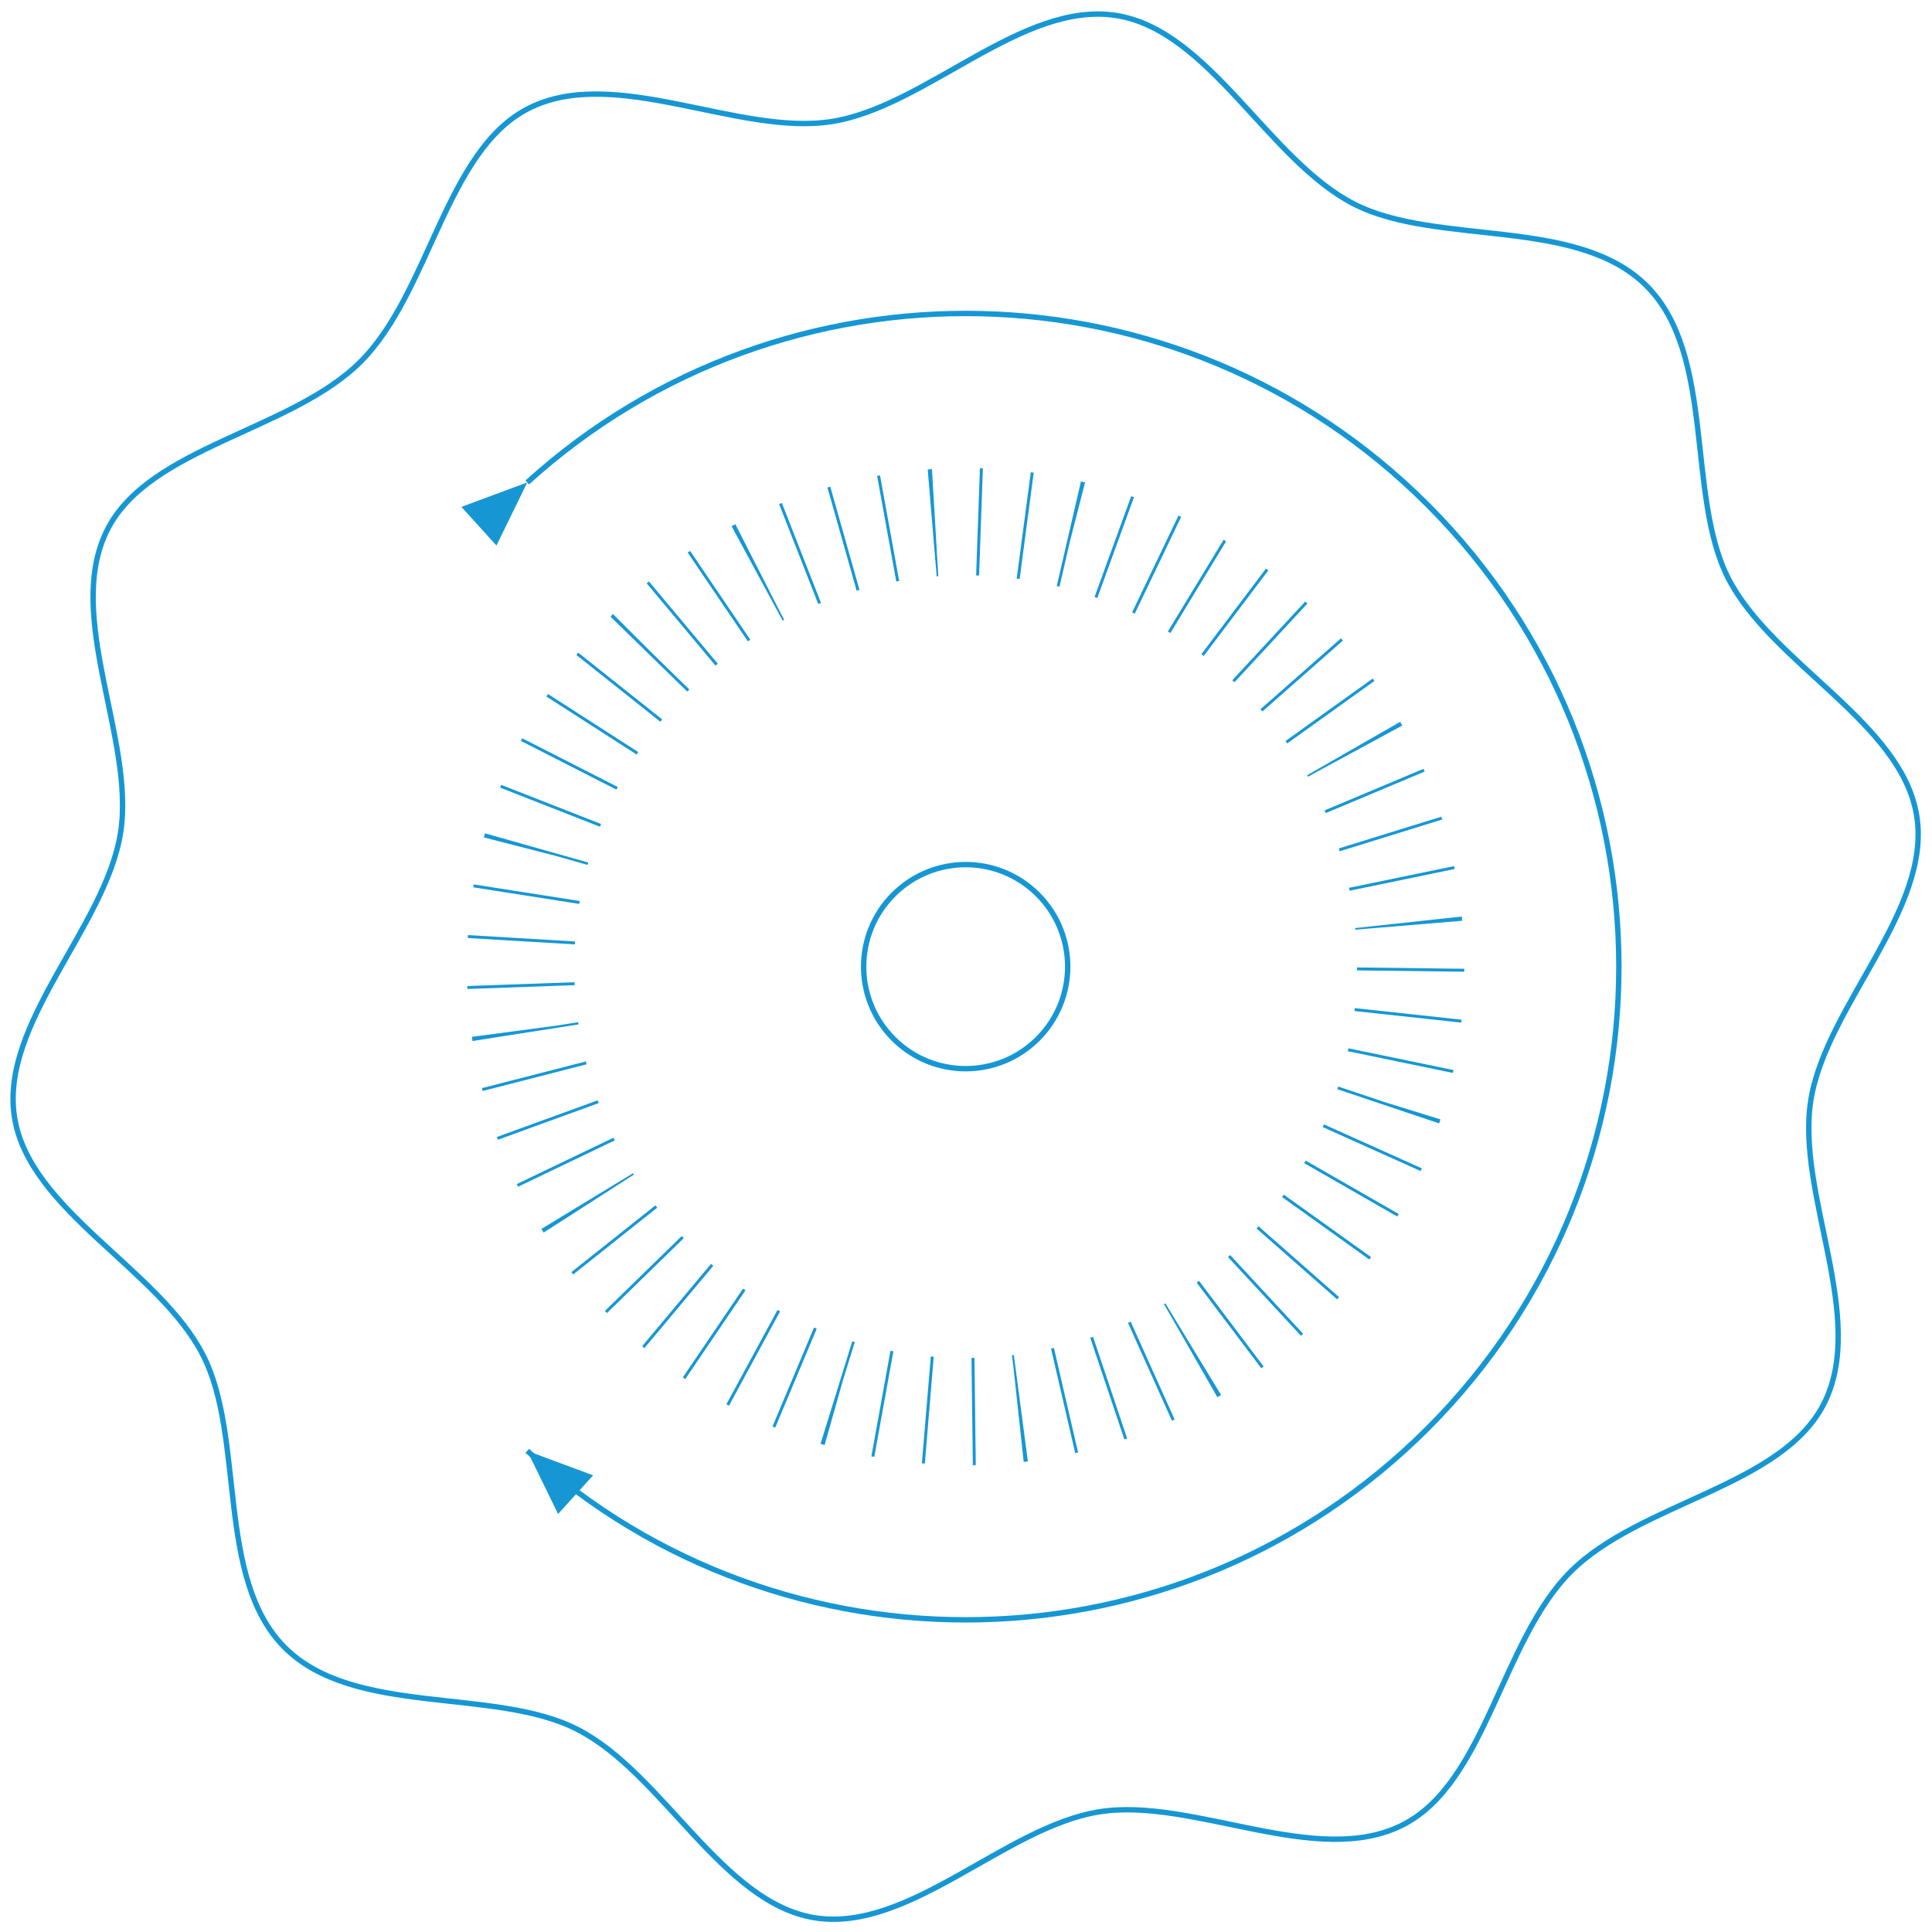
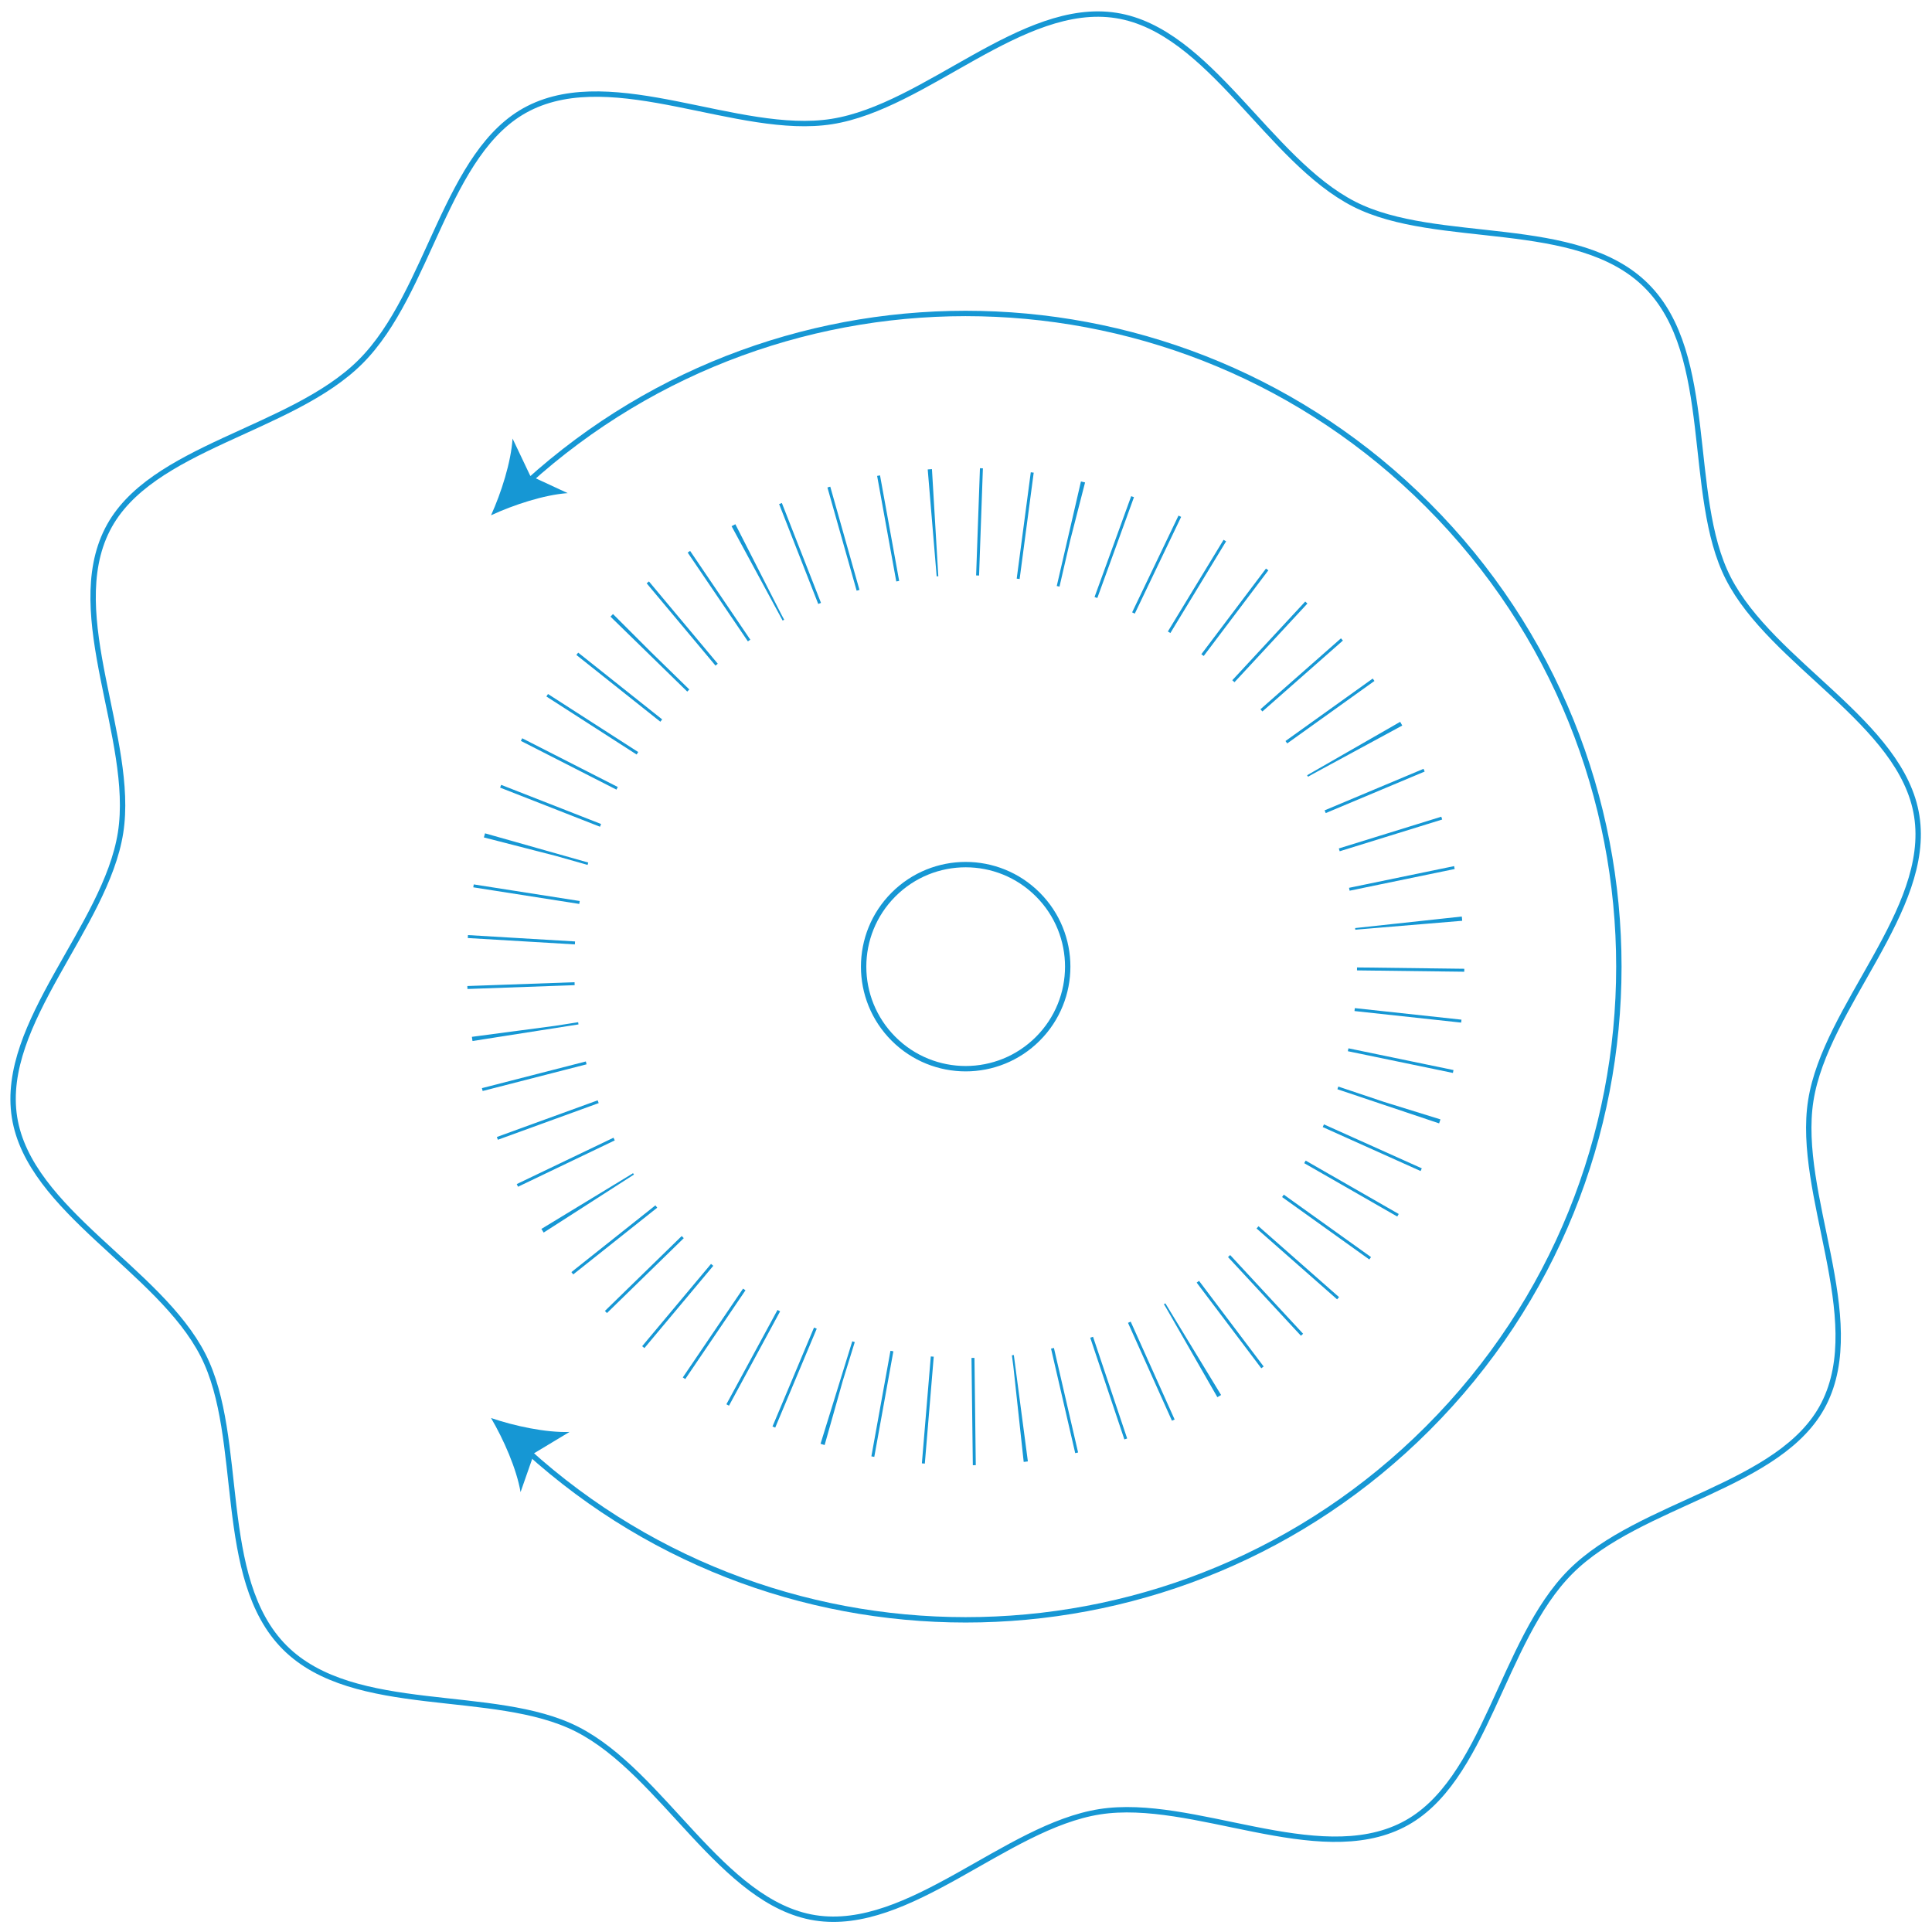
<svg xmlns="http://www.w3.org/2000/svg" viewBox="0 0 237 237" width="237" height="237">
  <path fill="none" stroke="#1697d4" stroke-width="0.66" stroke-linecap="butt" d="M44.24 44.36C35.73 52.87 18.37 54.77 13.19 64.94C7.81 75.48 16.59 90.71 14.79 102.15C12.97 113.71 -0.04 125.5 1.78 137.06C3.59 148.5 19.54 155.7 24.91 166.24C30.1 176.41 26.43 193.6 34.93 202.1C43.44 210.61 60.63 206.94 70.8 212.13C81.34 217.5 88.54 233.45 99.98 235.26C111.54 237.08 123.33 224.07 134.89 222.25C146.33 220.45 161.56 229.23 172.1 223.85C182.27 218.67 184.17 201.3 192.67 192.8C201.18 184.29 218.55 182.39 223.73 172.22C229.1 161.68 220.33 146.45 222.13 135.01C223.95 123.45 236.95 111.66 235.13 100.1C233.33 88.66 217.38 81.46 212 70.92C206.82 60.75 210.49 43.56 201.98 35.06C193.47 26.55 176.29 30.22 166.12 25.04C155.58 19.66 148.38 3.71 136.93 1.9C125.38 0.08 113.59 13.09 102.03 14.91C90.59 16.71 75.36 7.93 64.82 13.31C54.65 18.49 52.75 35.86 44.24 44.36" />
  <path fill="none" stroke="#1697d4" stroke-width="0.66" stroke-linecap="butt" d="M64.68 177.98C96.13 206.5 144.77 205.59 175.12 175.24C206.41 143.95 206.41 93.21 175.12 61.92C144.77 31.57 96.13 30.66 64.68 59.18" />
  <path fill="none" stroke="#1697d4" stroke-width="13.16" stroke-dasharray=".362 5.266" stroke-linecap="butt" d="M79.85 79.98C58.53 101.3 58.53 135.86 79.85 157.18C101.17 178.5 135.74 178.5 157.06 157.18C178.38 135.86 178.38 101.3 157.06 79.98C135.74 58.66 101.17 58.66 79.85 79.98" />
  <path fill="none" stroke="#1697d4" stroke-width="0.66" stroke-linecap="butt" d="M109.61 109.73C104.72 114.62 104.72 122.54 109.61 127.43C114.5 132.32 122.42 132.32 127.31 127.43C132.2 122.54 132.2 114.62 127.31 109.73C122.42 104.84 114.5 104.84 109.61 109.73" />
-   <path fill="#1697d4" d="M64.68 177.98L72.76 180.98L68.46 185.72Z" />
-   <path fill="#1697d4" d="M64.68 59.18L60.90 66.92L56.60 62.18Z" />
+   <path fill="#1697d4" transform="translate(60.235 173.949) rotate(-137.797) scale(1.0) translate(-62.14 -4.05)" d="M62.14 4.05C59.25 3.15 55.63 1.54 53.35 -0.25L55.32 4.41L53.86 9.25C55.94 7.23 59.36 5.25 62.14 4.05" />
+   <path fill="#1697d4" transform="translate(60.235 63.211) rotate(137.797) scale(1.0) translate(-62.14 -4.05)" d="M62.14 4.05C59.25 3.15 55.63 1.54 53.35 -0.25L55.32 4.41L53.86 9.25C55.94 7.23 59.36 5.25 62.14 4.05" />
</svg>
